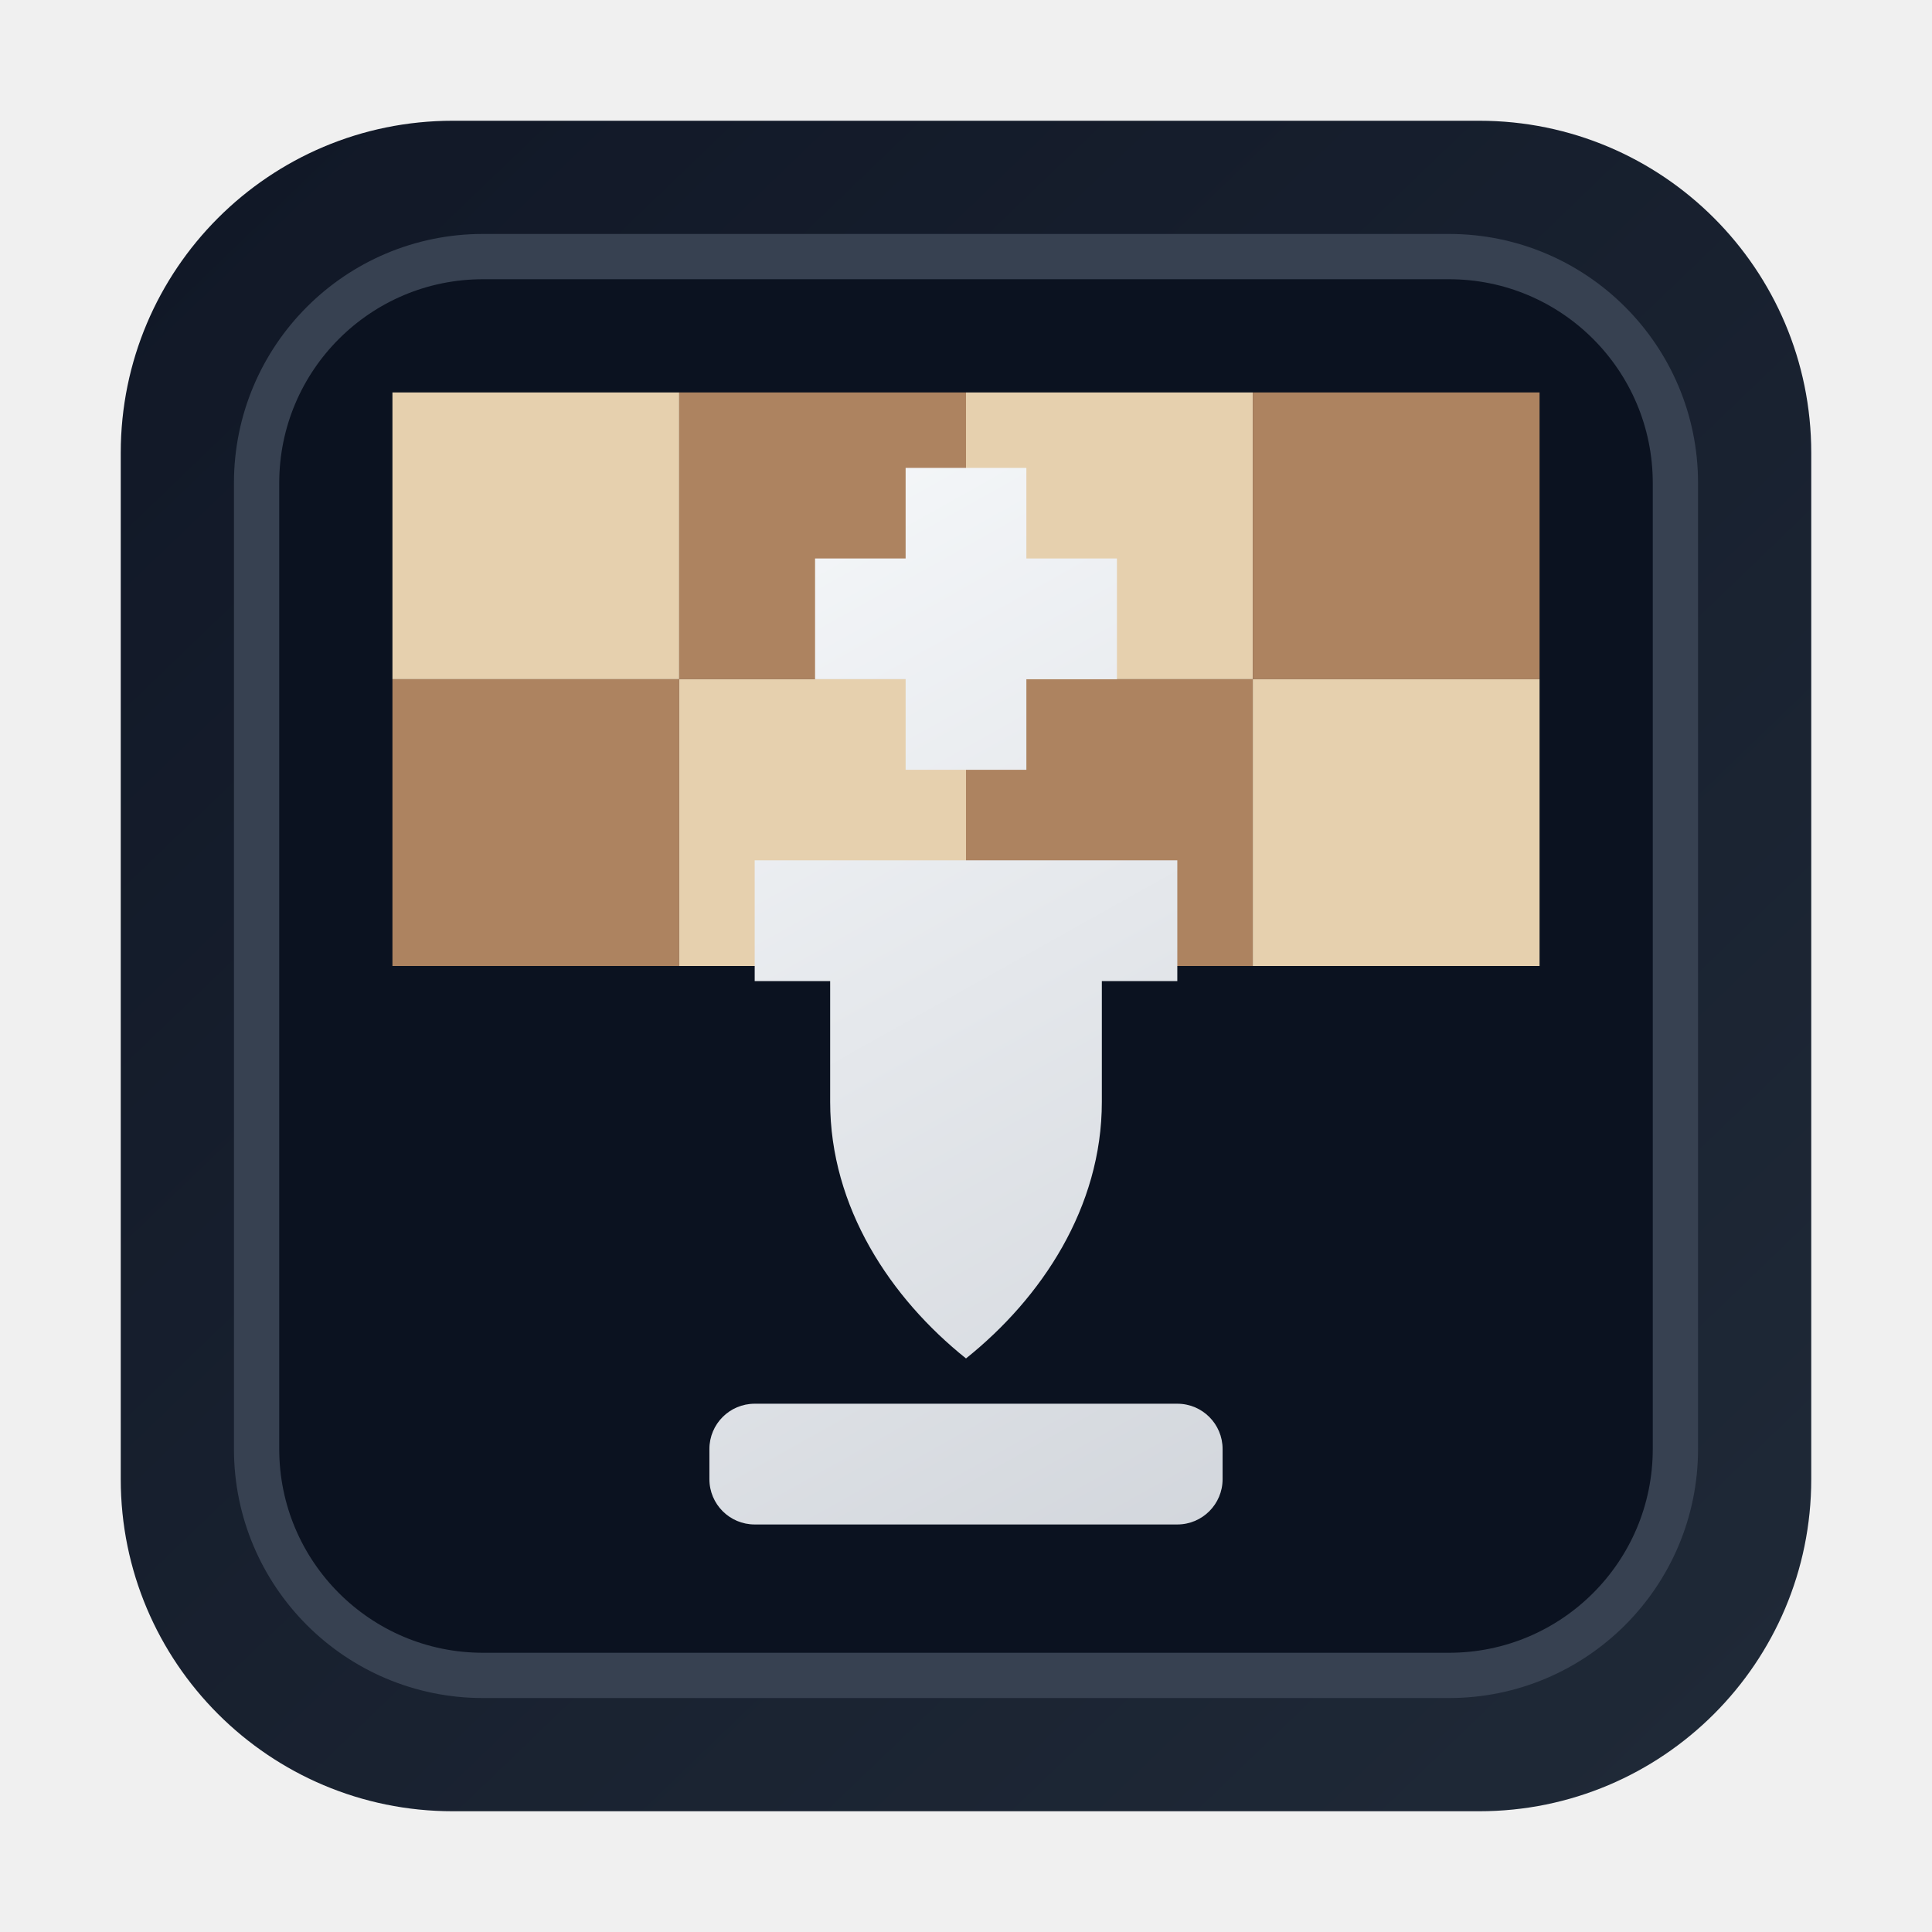
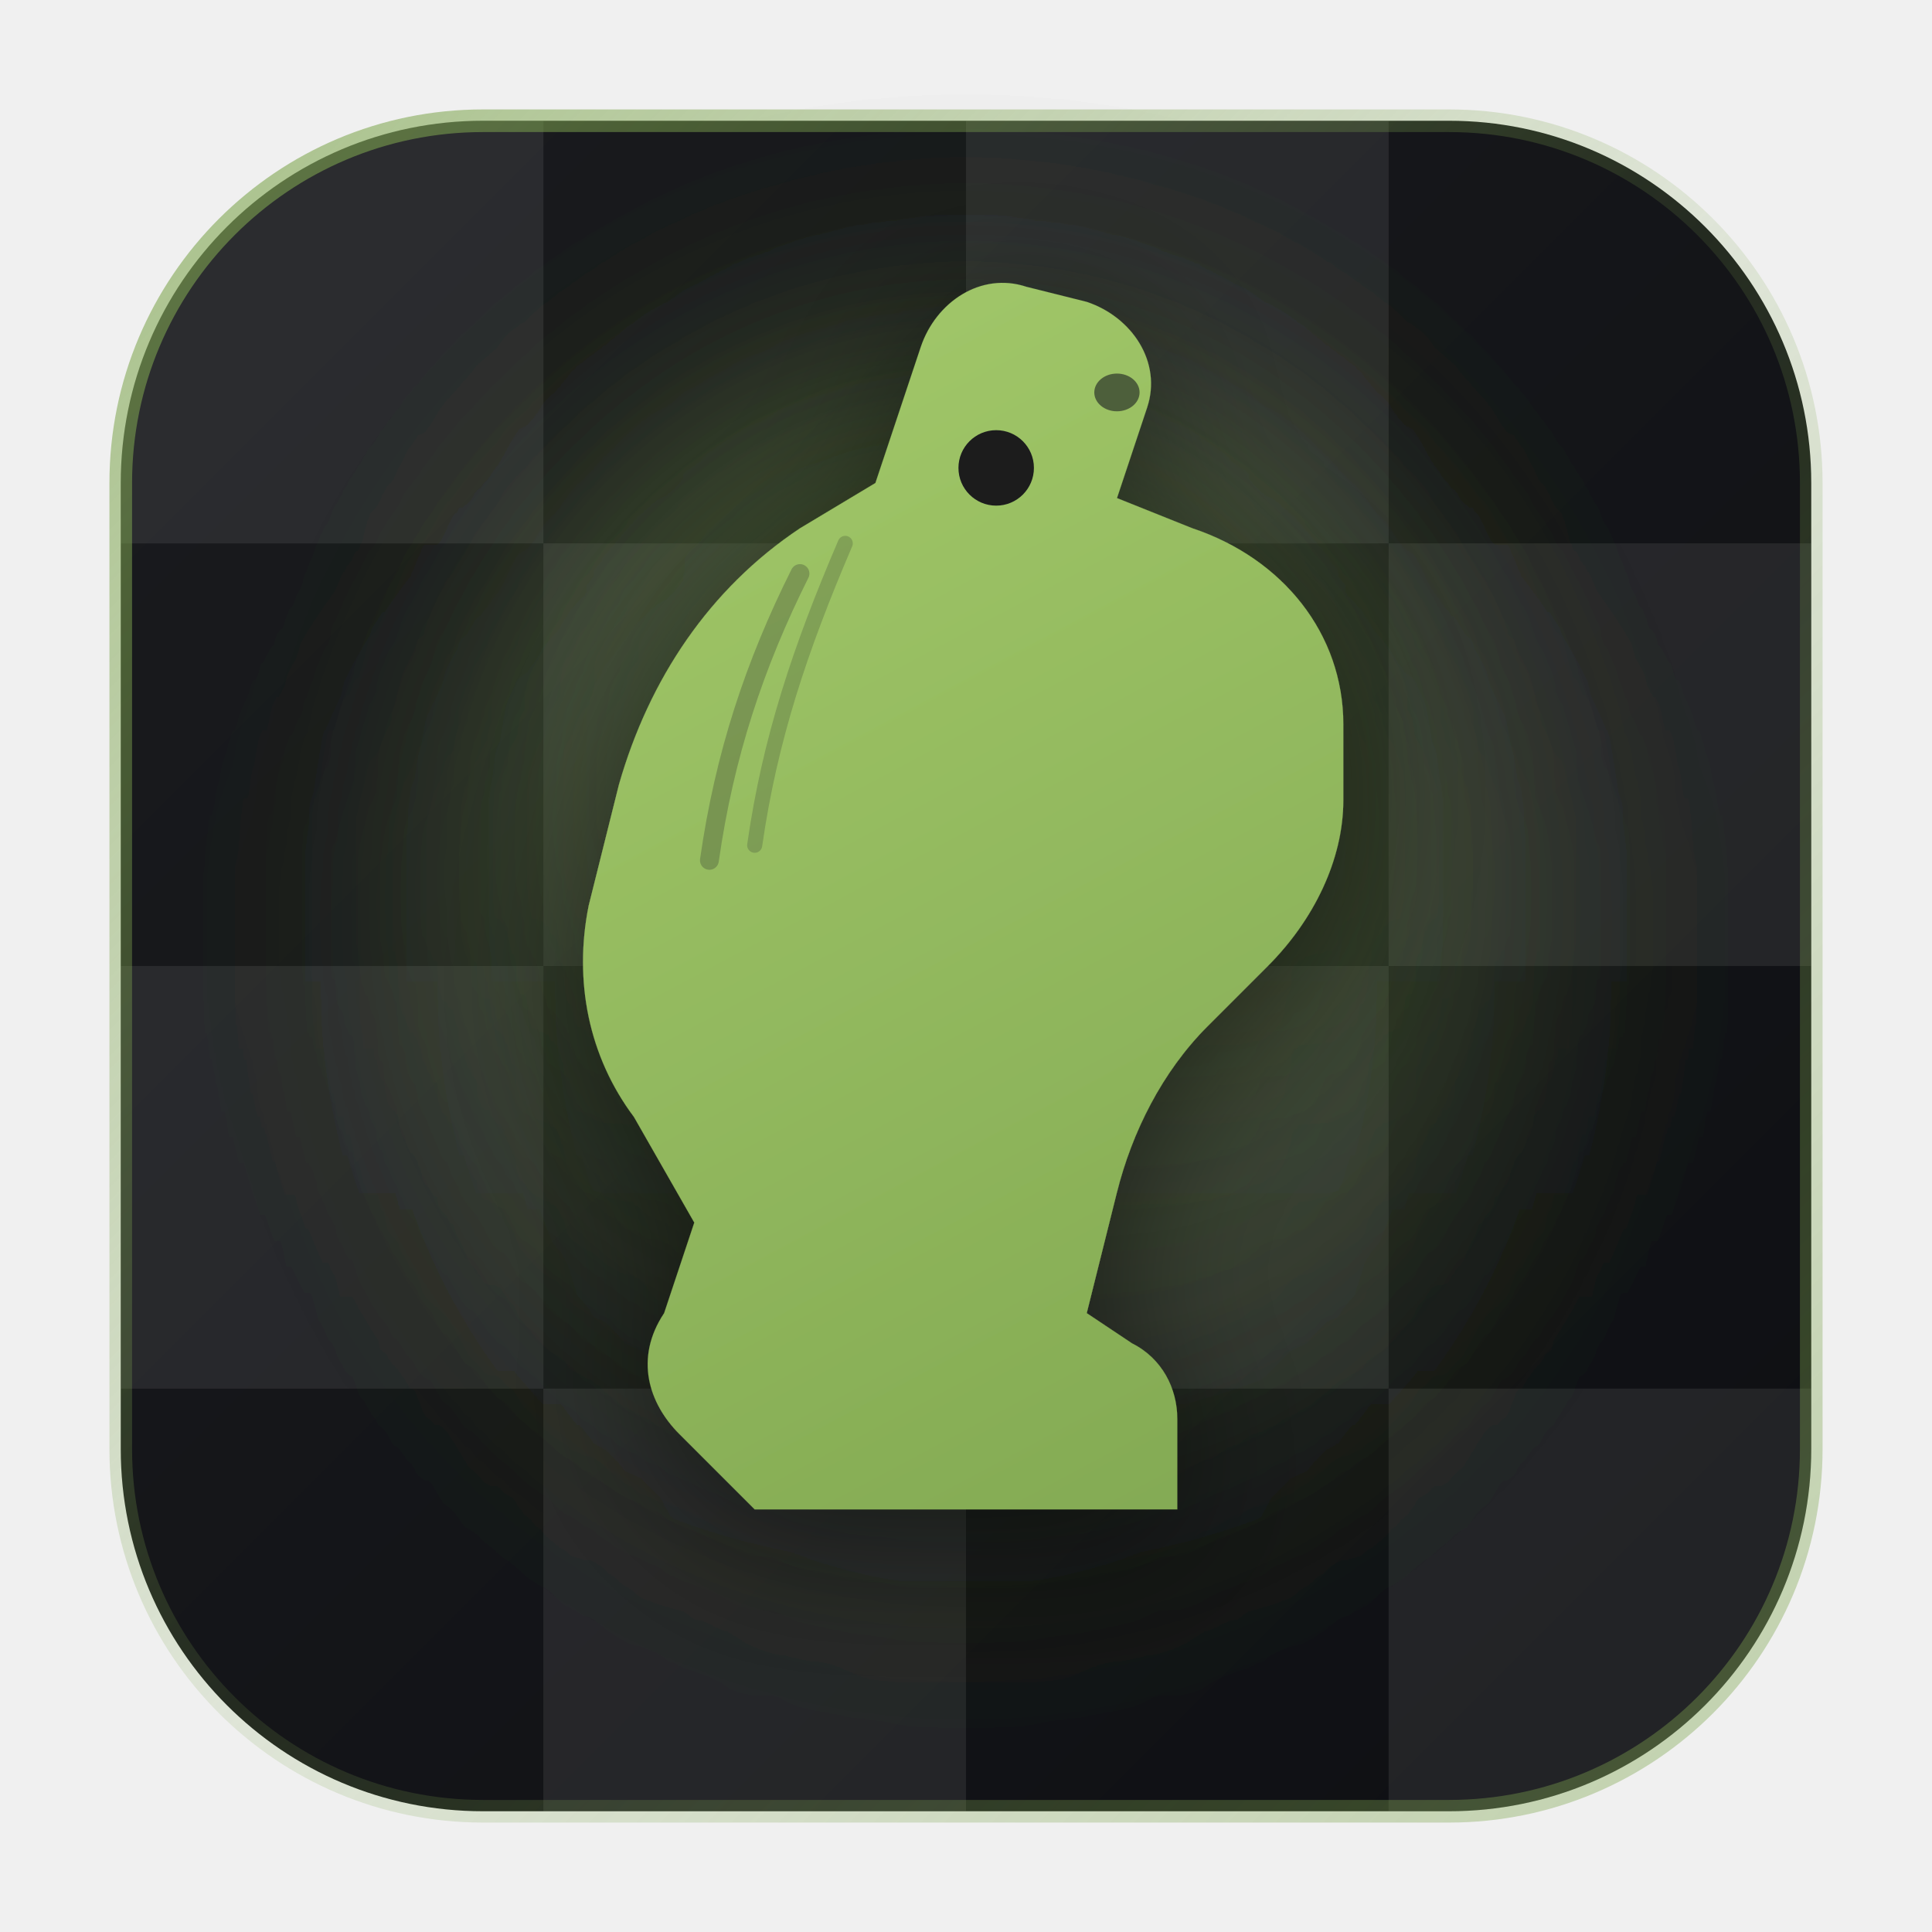
<svg xmlns="http://www.w3.org/2000/svg" width="256" height="256" viewBox="0 0 256 256" fill="none">
  <defs>
-     <linearGradient id="bg" x1="28" y1="24" x2="228" y2="232" gradientUnits="userSpaceOnUse">
-       <stop stop-color="#111827" />
-       <stop offset="1" stop-color="#1F2937" />
+     <linearGradient id="bg" x1="0" y1="0" x2="256" y2="256" gradientUnits="userSpaceOnUse">
+       <stop stop-color="#1b1c1f" />
+       <stop offset="1" stop-color="#0d0e12" />
    </linearGradient>
-     <linearGradient id="piece" x1="86" y1="56" x2="170" y2="206" gradientUnits="userSpaceOnUse">
-       <stop stop-color="#F8FAFC" />
-       <stop offset="1" stop-color="#D1D5DB" />
+     <linearGradient id="knight" x1="80" y1="40" x2="176" y2="220" gradientUnits="userSpaceOnUse">
+       <stop stop-color="#a3c96a" />
+       <stop offset="1" stop-color="#7fa650" />
    </linearGradient>
+     <linearGradient id="glow" x1="128" y1="28" x2="128" y2="228" gradientUnits="userSpaceOnUse">
+       <stop stop-color="#7fa650" stop-opacity="0.35" />
+       <stop offset="1" stop-color="#7fa650" stop-opacity="0" />
+     </linearGradient>
+     <linearGradient id="rim" x1="28" y1="28" x2="228" y2="228" gradientUnits="userSpaceOnUse">
+       <stop stop-color="#7fa650" stop-opacity="0.6" />
+       <stop offset="0.5" stop-color="#7fa650" stop-opacity="0.15" />
+       <stop offset="1" stop-color="#7fa650" stop-opacity="0.4" />
+     </linearGradient>
+     <filter id="knightShadow" x="-20%" y="-20%" width="140%" height="140%">
+       <feDropShadow dx="0" dy="4" stdDeviation="10" flood-color="#000000" flood-opacity="0.5" />
+     </filter>
+     <filter id="innerGlow" x="-50%" y="-50%" width="200%" height="200%">
+       <feGaussianBlur in="SourceGraphic" stdDeviation="18" result="blur" />
+       <feComposite in="blur" operator="over" />
+     </filter>
+     <clipPath id="roundedClip">
+       <rect x="16" y="16" width="224" height="224" rx="48" />
+     </clipPath>
  </defs>
-   <rect x="16" y="16" width="224" height="224" rx="44" fill="url(#bg)" />
-   <rect x="34" y="34" width="188" height="188" rx="30" fill="#0B1220" />
-   <g opacity="0.95">
-     <rect x="52" y="52" width="38" height="38" fill="#F0D9B5" />
-     <rect x="90" y="52" width="38" height="38" fill="#B58863" />
-     <rect x="128" y="52" width="38" height="38" fill="#F0D9B5" />
-     <rect x="166" y="52" width="38" height="38" fill="#B58863" />
-     <rect x="52" y="90" width="38" height="38" fill="#B58863" />
-     <rect x="90" y="90" width="38" height="38" fill="#F0D9B5" />
-     <rect x="128" y="90" width="38" height="38" fill="#B58863" />
-     <rect x="166" y="90" width="38" height="38" fill="#F0D9B5" />
+   <rect x="16" y="16" width="224" height="224" rx="48" fill="url(#bg)" />
+   <g clip-path="url(#roundedClip)" opacity="0.08">
+     <rect x="16" y="16" width="56" height="56" fill="#ffffff" />
+     <rect x="128" y="16" width="56" height="56" fill="#ffffff" />
+     <rect x="72" y="72" width="56" height="56" fill="#ffffff" />
+     <rect x="184" y="72" width="56" height="56" fill="#ffffff" />
+     <rect x="16" y="128" width="56" height="56" fill="#ffffff" />
+     <rect x="128" y="128" width="56" height="56" fill="#ffffff" />
+     <rect x="72" y="184" width="56" height="56" fill="#ffffff" />
+     <rect x="184" y="184" width="56" height="56" fill="#ffffff" />
  </g>
-   <path d="M120 62H136V74H148V90H136V102H120V90H108V74H120V62Z" fill="url(#piece)" />
-   <path d="M100 114H156V130H146V146C146 160 138 172 128 180C118 172 110 160 110 146V130H100V114Z" fill="url(#piece)" />
-   <rect x="94" y="186" width="68" height="16" rx="6" fill="url(#piece)" />
-   <rect x="34" y="34" width="188" height="188" rx="30" stroke="#374151" stroke-width="6" />
+   <ellipse cx="128" cy="130" rx="70" ry="80" fill="url(#glow)" filter="url(#innerGlow)" />
+   <g filter="url(#knightShadow)">
+     <path d="       M 100 200       L 156 200       L 156 188       C 156 184 154 180 150 178       L 144 174       L 148 158       C 150 150 154 142 160 136       L 168 128       C 174 122 178 114 178 106       L 178 96       C 178 84 170 74 158 70       L 148 66       L 152 54       C 154 48 150 42 144 40       L 136 38       C 130 36 124 40 122 46       L 116 64       L 106 70       C 94 78 86 90 82 104       L 78 120       C 76 130 78 140 84 148       L 92 162       L 88 174       C 84 180 86 186 90 190       L 100 200       Z     " fill="url(#knight)" />
+     <circle cx="132" cy="62" r="5" fill="#1b1c1f" />
+     <ellipse cx="148" cy="52" rx="3" ry="2.5" fill="#1b1c1f" opacity="0.6" />
+     <path d="M 106 76 C 100 88 96 100 94 114" stroke="#1b1c1f" stroke-width="2.5" stroke-linecap="round" opacity="0.25" />
+     <path d="M 112 72 C 106 86 102 98 100 112" stroke="#1b1c1f" stroke-width="2" stroke-linecap="round" opacity="0.2" />
+   </g>
+   <rect x="16" y="16" width="224" height="224" rx="48" stroke="url(#rim)" stroke-width="3" fill="none" />
</svg>
